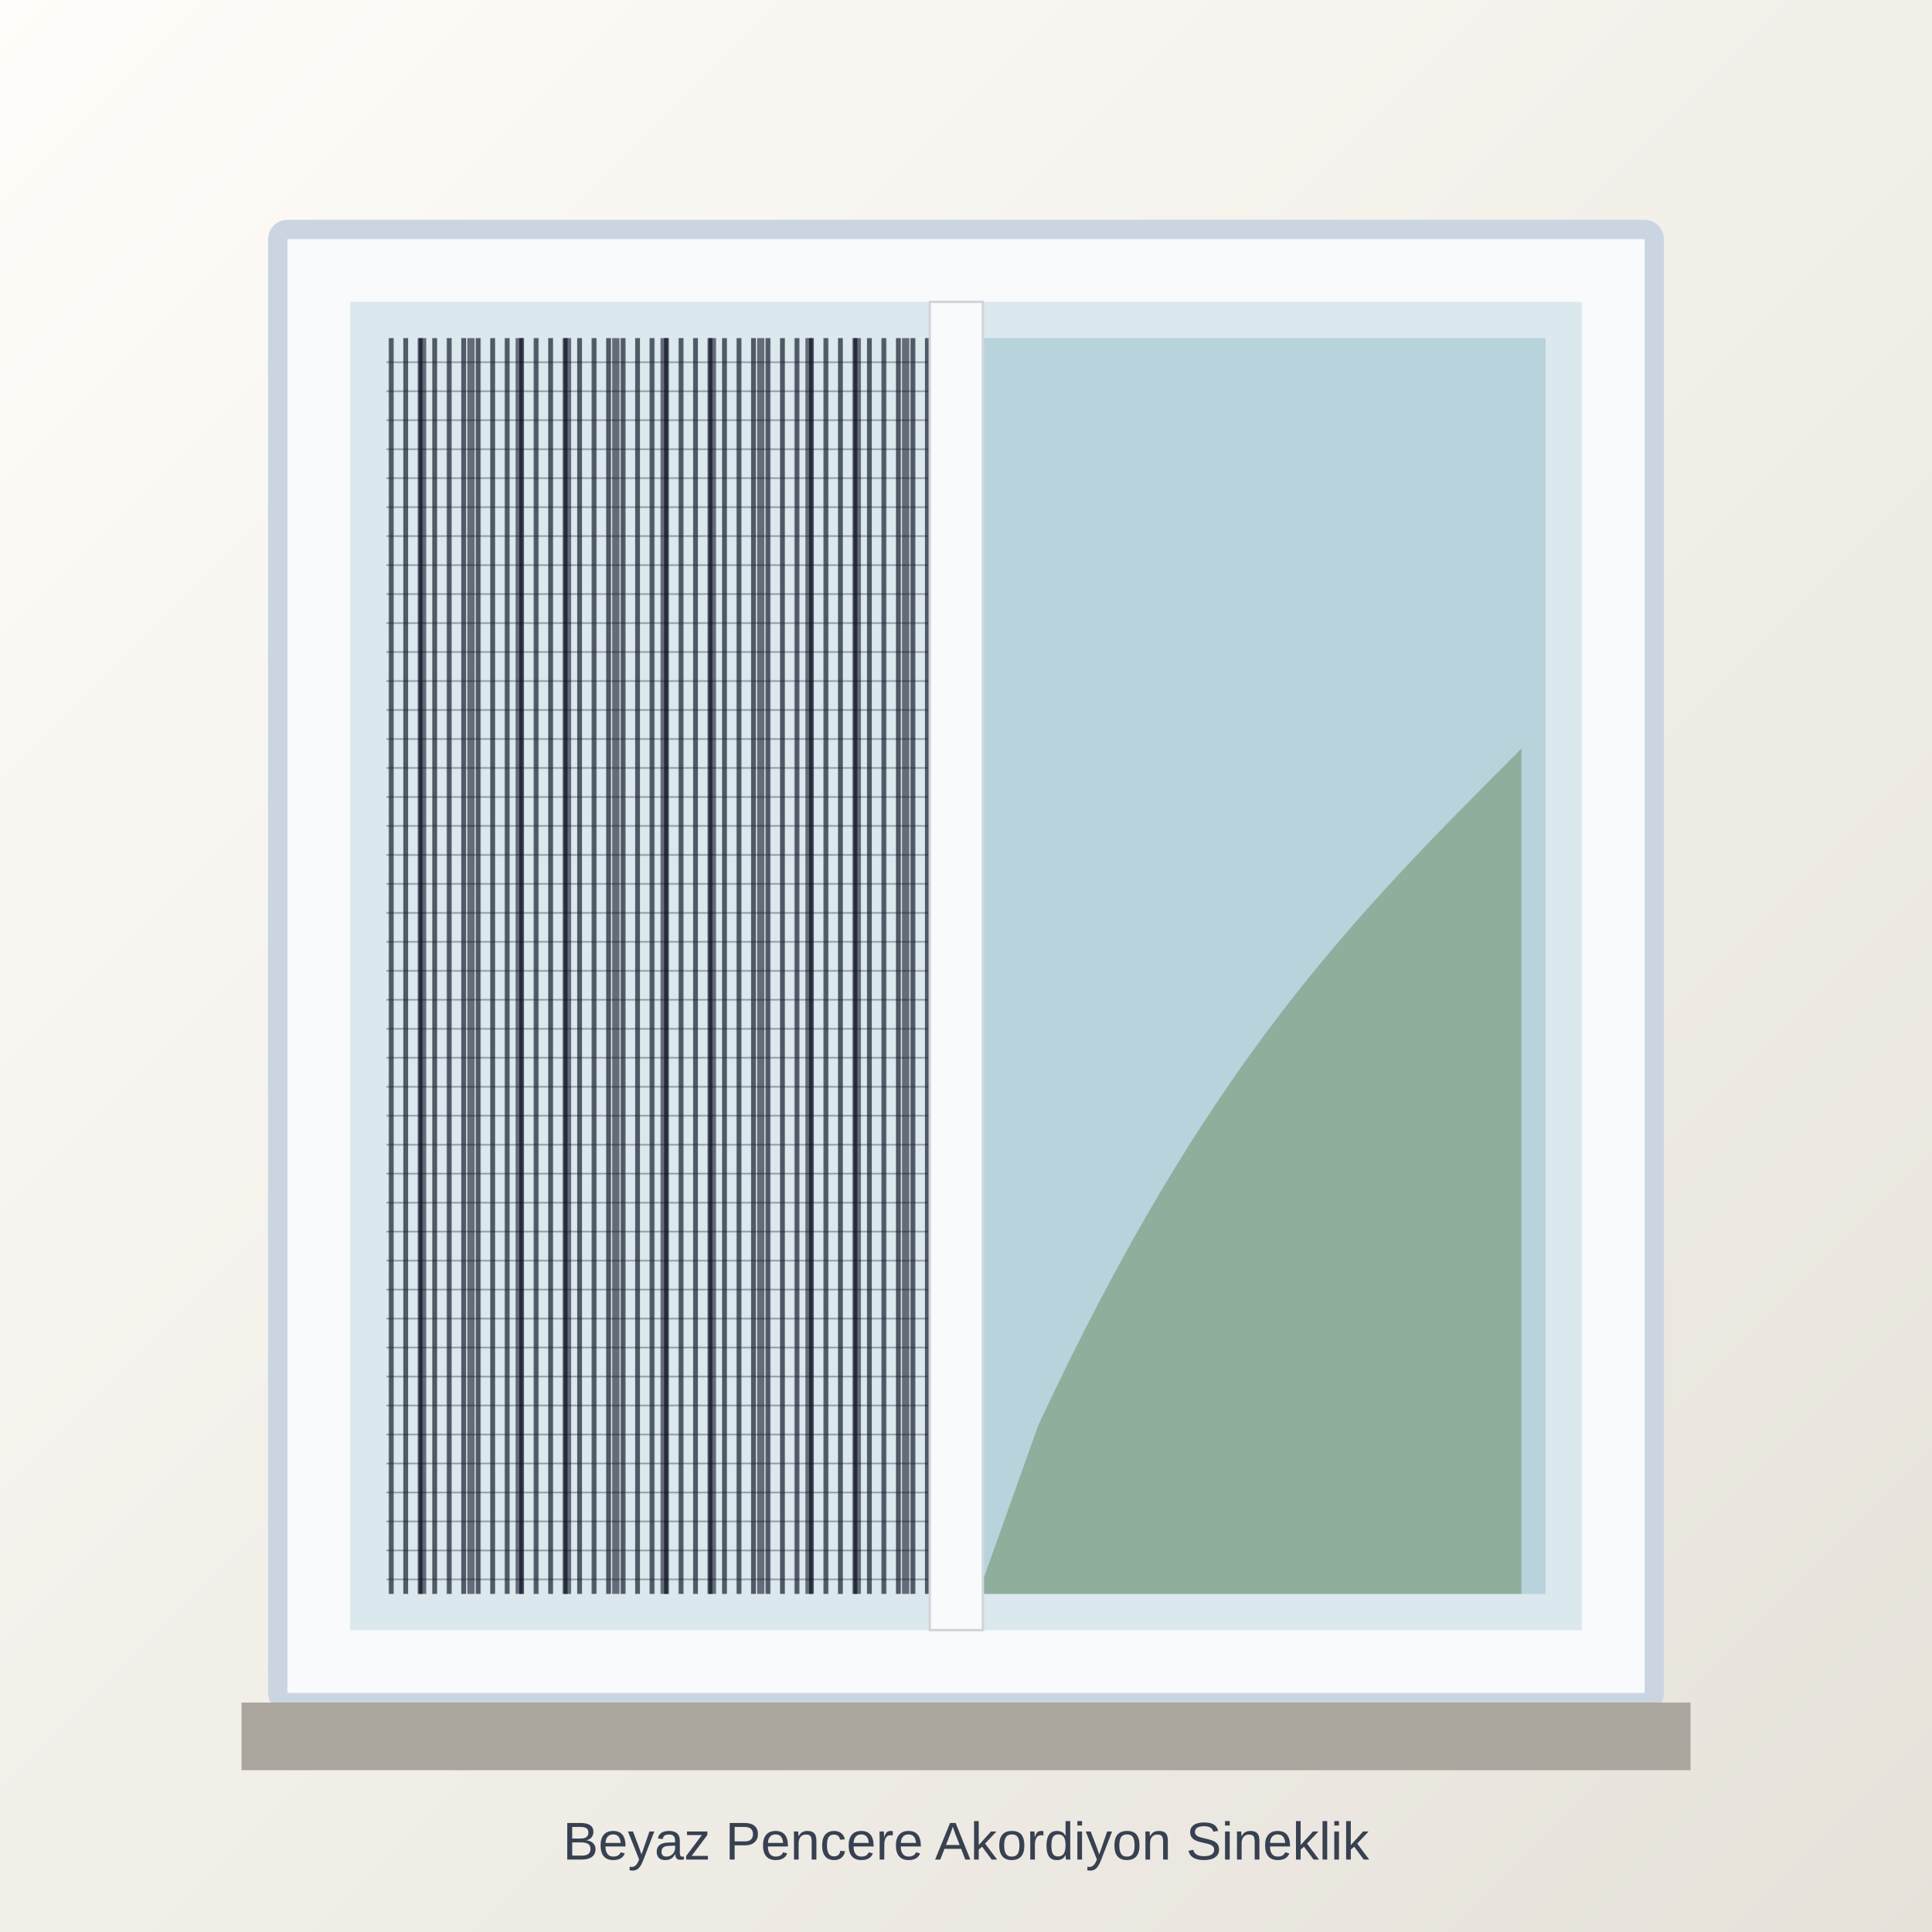
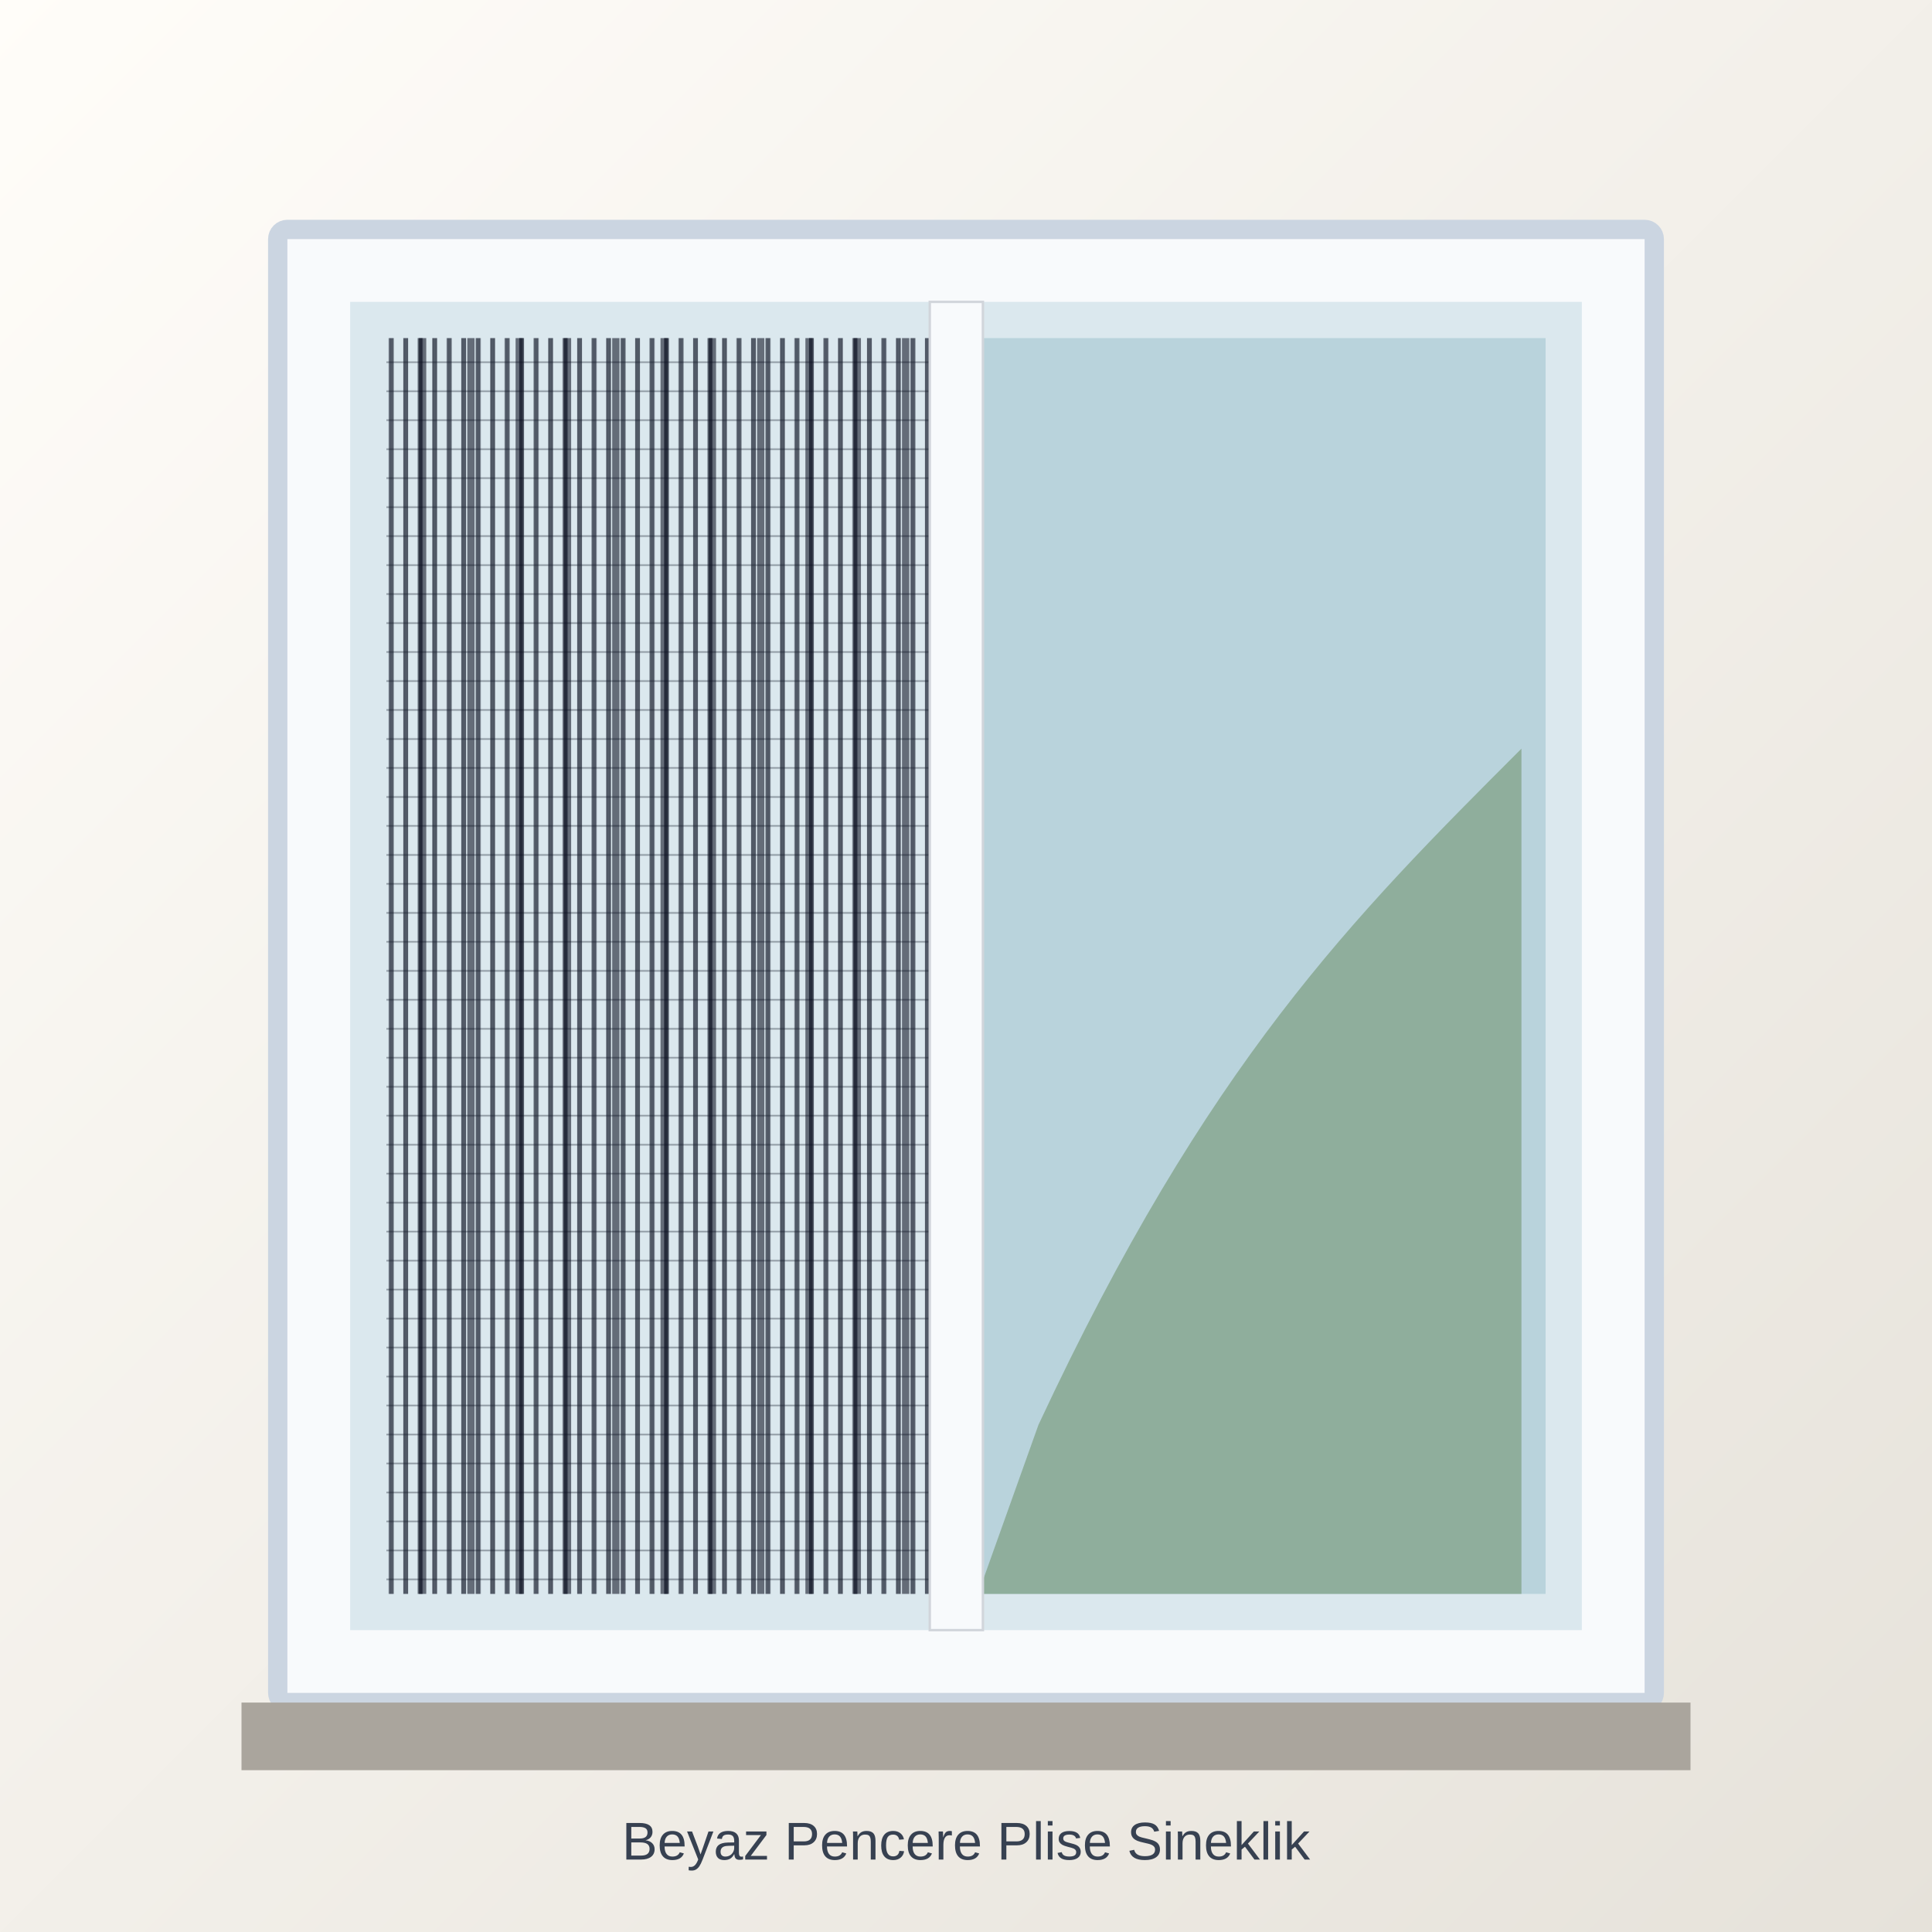
<svg xmlns="http://www.w3.org/2000/svg" viewBox="0 0 800 800" role="img" aria-labelledby="t d">
  <defs>
    <linearGradient id="w" x1="0" y1="0" x2="1" y2="1">
      <stop stop-color="#fffdf9" />
      <stop offset="1" stop-color="#e6e2da" />
    </linearGradient>
    <pattern id="mesh" width="12" height="12" patternUnits="userSpaceOnUse">
      <path d="M0 0V12M6 0V12M12 0V12" stroke="#111827" stroke-width="2" opacity=".68" />
      <path d="M0 6H12" stroke="#111827" stroke-width=".6" opacity=".4" />
    </pattern>
  </defs>
  <rect width="800" height="800" fill="url(#w)" />
  <rect x="115" y="95" width="570" height="610" rx="4" fill="#f8fafc" stroke="#cbd5e1" stroke-width="8" />
  <rect x="145" y="125" width="510" height="550" fill="#dbe8ee" />
  <rect x="405" y="140" width="235" height="520" fill="#b9d3dc" />
  <path d="M430 590c70-150 130-210 200-280v350H405z" fill="#6d8f68" opacity=".55" />
  <rect x="160" y="140" width="225" height="520" fill="url(#mesh)" />
  <g stroke="#020617" stroke-width="3" opacity=".55">
    <path d="M175 140V660M195 140V660M215 140V660M235 140V660M255 140V660M275 140V660M295 140V660M315 140V660M335 140V660M355 140V660M375 140V660" />
  </g>
  <rect x="385" y="125" width="22" height="550" fill="#f8fafc" stroke="#d1d5db" />
  <rect x="100" y="705" width="600" height="28" fill="#aaa59d" />
-   <text x="400" y="770" text-anchor="middle" font-family="Arial,sans-serif" font-size="22" fill="#374151">Beyaz Pencere Akordiyon Sineklik</text>
+   <text x="400" y="770" text-anchor="middle" font-family="Arial,sans-serif" font-size="22" fill="#374151">Beyaz Pencere Plise Sineklik</text>
</svg>
